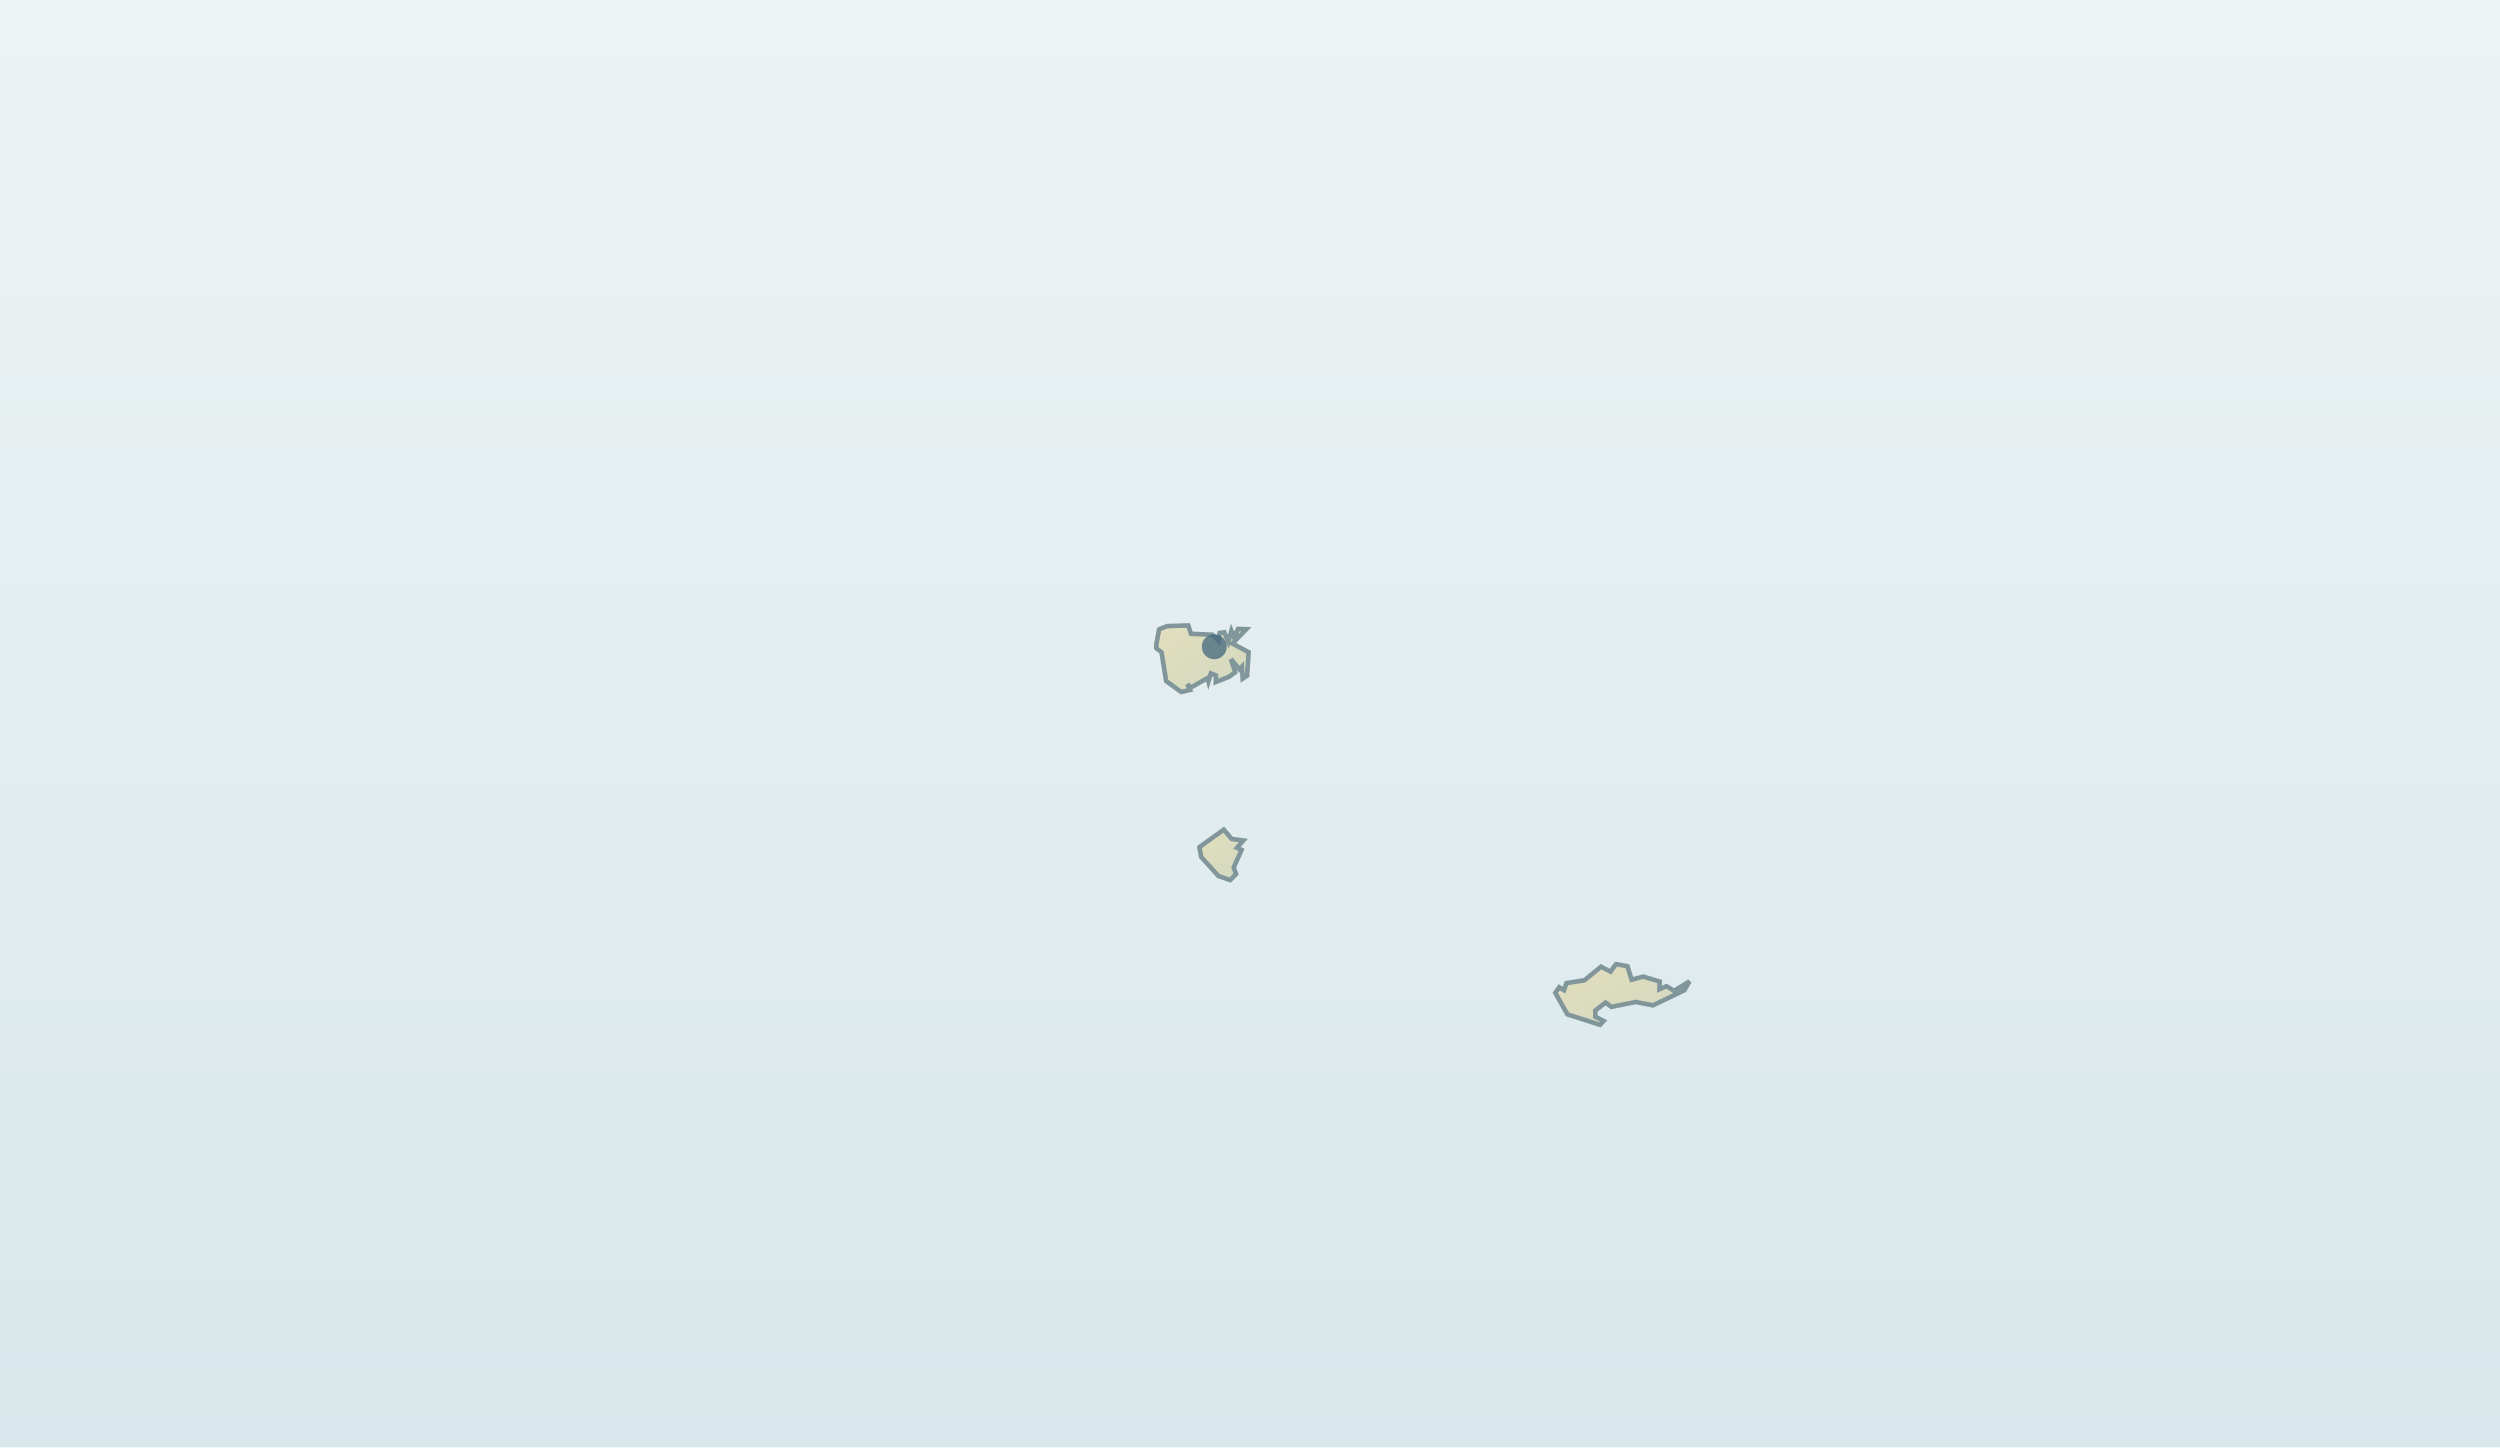
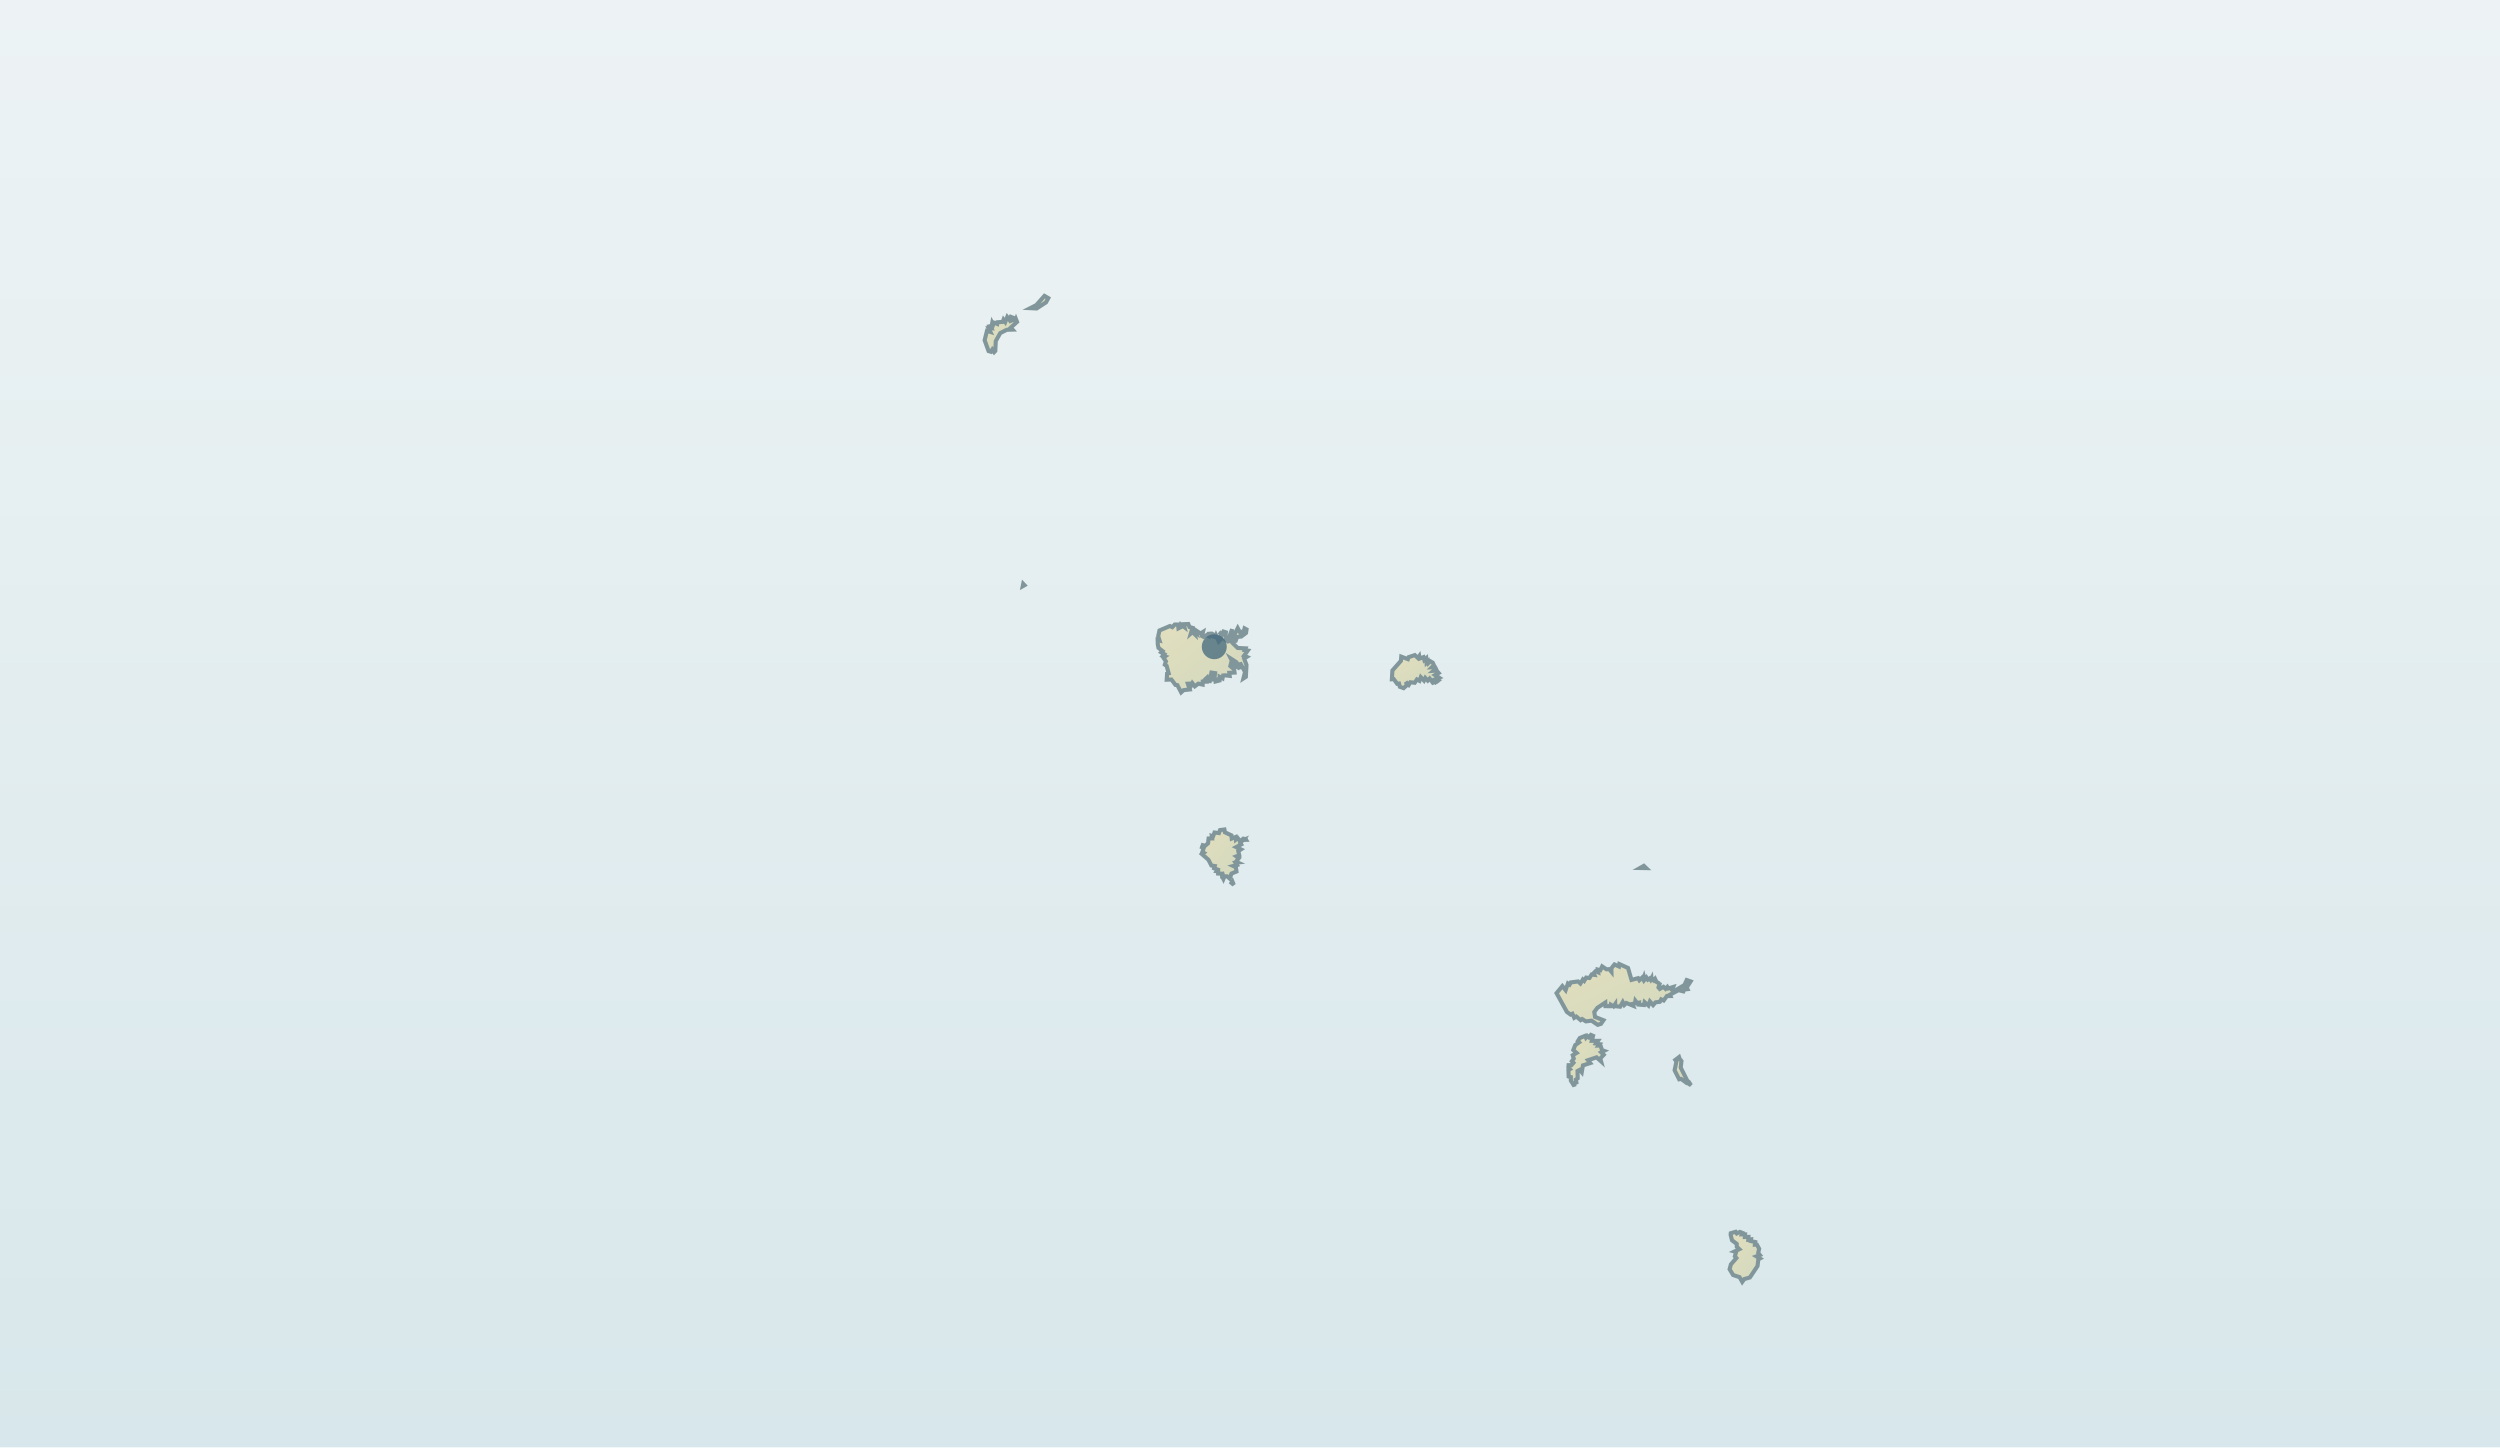
<svg xmlns="http://www.w3.org/2000/svg" width="760" height="440" viewBox="0 0 760 440" role="img" aria-label="マルキーズ諸島">
  <defs>
    <linearGradient id="sea" x1="0" x2="0" y1="0" y2="1">
      <stop stop-color="#edf3f4" />
      <stop offset="1" stop-color="#d8e7eb" />
    </linearGradient>
    <linearGradient id="land" x1="0" y1="0" x2="1" y2="1">
      <stop stop-color="#e2dfbf" />
      <stop offset="1" stop-color="#d2d8bd" />
    </linearGradient>
  </defs>
  <rect width="760" height="440" fill="url(#sea)" />
-   <path d="M351.52,197.06L351.53,195.83L352.37,191.32L354.82,190.33L361.23,190.14L362.07,192.68L368.58,192.96L370.43,194.84L370.75,192.44L372.19,192.21L373.40,195.13L374.34,191.74L375.16,193.72L376.37,191.18L378.88,191.27L374.66,195.64L379.58,198.27L379.11,205.43L377.77,206.32L377.54,202.70L376.83,203.49L374.23,200.39L375.49,204.39L373.59,205.76L369.59,207.35L369.64,205.33L368.11,204.72L367.36,207.17L367.09,206.13L361.98,209.05L360.95,208.01L361.75,209.75L359.09,210.36L354.50,207.03L353.11,198.28L351.52,197.06Z" fill="url(#land)" stroke="#81969a" stroke-width="1.4" />
-   <path d="M491.25,293.13L491.45,293.13L494.75,293.74L496.00,297.83L499.53,296.89L504.55,298.39L504.46,300.74L506.58,299.80L508.91,301.21L513.60,298.34L512.06,301.03L502.50,305.63L497.20,304.60L489.86,306.10L488.09,304.78L484.98,307.19L484.98,309.07L487.49,310.37L486.42,311.55L476.48,308.36L472.82,301.83L474.01,300.13L475.46,301.02L476.20,298.86L481.68,298.01L486.70,293.88L489.58,295.38L491.25,293.13Z" fill="url(#land)" stroke="#81969a" stroke-width="1.4" />
-   <path d="M364.63,257.71L364.63,257.52L372.01,252.21L374.42,255.04L377.95,255.51L376.05,257.72L377.44,258.37L375.03,263.74L375.77,265.71L373.96,267.54L370.42,266.32L365.18,260.54L364.63,257.71Z" fill="url(#land)" stroke="#81969a" stroke-width="1.4" />
+   <path d="M307.26,96.31L306.84,97.21L306.20,96.37L305.60,97.89L305.08,97.18L304.84,97.85L303.23,97.97L303.15,98.48L302.14,98.08L301.92,98.70L301.64,98.16L301.47,99.06L300.87,99.19L301.28,99.82L300.54,99.79L301.08,100.91L300.03,100.60L299.33,103.44L300.52,106.72L301.25,106.94L301.67,106.26L302.22,107.05L302.57,106.69L302.71,103.69L304.08,101.25L306.08,100.25L307.83,100.20L307.29,99.59L309.18,97.86L308.86,97.04L308.63,97.62L308.29,97.15L307.77,97.35L308.01,96.60Z" fill="url(#land)" fill-rule="evenodd" stroke="#81969a" stroke-width="1.25" />
+   <path d="M527.64,374.47L526.16,374.90L526.11,375.38L526.54,377.06L527.96,378.13L527.99,379.01L528.76,379.75L527.31,380.45L527.79,380.58L527.40,381.93L527.86,382.45L526.19,384.38L525.80,385.84L526.87,387.61L528.84,388.26L529.64,389.69L530.25,388.84L531.96,388.35L534.29,384.87L534.53,382.85L535.02,382.58L533.95,381.93L535.00,381.52L534.50,380.88L534.78,379.62L534.10,378.38L533.50,378.39L533.60,377.58L532.21,377.27L532.29,376.77L531.48,376.88L531.53,376.02L530.44,376.05L530.50,375.26L529.55,375.26L529.73,374.82L528.94,374.50L527.98,374.97Z" fill="url(#land)" fill-rule="evenodd" stroke="#81969a" stroke-width="1.25" />
+   <path d="M317.51,89.95L315.03,92.75L313.20,93.68L315.15,93.77L317.98,91.92L318.68,90.63Z" fill="url(#land)" fill-rule="evenodd" stroke="#81969a" stroke-width="1.25" />
+   <path d="M506.87,300.03L506.33,300.62L505.69,300.00L504.57,300.64L504.18,300.19L504.66,298.67L504.42,298.98L503.55,298.48L503.14,297.59L502.79,298.02L502.44,297.63L502.13,298.42L502.04,297.42L501.79,297.89L501.47,297.47L500.94,297.82L500.51,297.15L499.96,297.82L499.77,297.06L499.54,297.73L499.23,297.18L498.37,297.99L497.98,297.36L495.98,297.90L494.92,294.26L492.28,293.08L492.17,293.81L490.80,293.19L489.86,294.37L489.88,295.42L489.23,294.62L488.36,294.67L487.06,293.78L486.50,294.95L485.76,294.76L485.85,295.58L485.07,295.23L484.49,295.82L484.70,296.36L483.87,296.25L483.20,297.31L482.19,297.19L481.61,298.18L481.19,297.77L480.44,298.99L479.74,298.36L477.50,298.66L477.15,299.32L476.65,298.98L475.95,301.01L474.96,299.77L473.19,301.92L476.33,307.62L477.46,308.44L478.01,308.18L478.56,309.42L479.19,309.02L480.51,310.12L480.97,309.79L482.10,310.50L483.83,310.28L485.69,311.54L486.69,311.25L487.45,310.15L484.88,309.13L484.66,307.66L485.58,306.40L488.01,304.78L488.06,305.87L489.49,305.89L489.64,305.40L490.51,305.97L491.02,305.24L491.04,305.88L492.53,306.04L493.32,304.63L493.78,305.52L494.40,304.91L496.46,305.74L496.26,305.20L497.02,305.04L497.16,304.24L497.67,304.93L498.22,304.82L498.15,305.39L499.78,305.53L499.96,304.65L501.12,305.67L501.57,304.44L502.54,305.56L503.28,304.71L504.59,304.55L505.00,303.80L505.76,304.15L506.75,302.78L507.83,302.79L507.68,302.38L510.28,301.01L511.75,301.38L512.01,300.82L512.99,300.70L512.76,300.20L513.94,298.35L512.76,297.93L512.07,299.43L508.77,301.39L508.32,300.97L508.67,300.04L507.16,300.49Z" fill="url(#land)" fill-rule="evenodd" stroke="#81969a" stroke-width="1.25" />
+   <path d="M372.42,205.30L373.82,205.46L373.71,204.54L375.30,204.46L375.16,203.46L374.02,202.50L374.24,201.63L375.18,202.20L374.17,200.21L375.87,201.31L377.05,203.38L376.81,201.96L377.17,201.88L378.49,204.27L378.00,206.24L378.74,205.76L378.93,202.14L378.22,200.19L379.03,199.69L378.20,199.32L379.32,197.77L378.39,197.63L378.62,197.10L376.25,196.98L374.69,195.46L374.82,194.92L375.65,194.80L376.09,193.62L377.34,193.51L378.78,192.43L378.95,191.35L378.35,191.03L378.20,191.69L377.05,192.41L376.27,190.95L374.91,193.66L374.32,193.20L374.56,191.27L373.93,192.95L374.04,194.79L373.29,195.00L372.52,194.45L373.08,193.74L372.53,193.42L372.67,192.23L371.96,192.01L371.71,192.72L370.66,192.18L371.17,192.80L371.14,194.33L370.50,195.00L369.70,193.20L369.52,193.71L368.68,193.44L368.84,192.85L368.37,192.61L367.46,192.68L367.43,193.40L366.77,193.10L365.91,193.63L365.42,193.35L365.70,192.12L364.97,192.58L363.56,191.64L363.73,192.39L363.07,191.83L363.26,192.85L362.53,192.14L362.01,192.59L362.50,190.86L361.61,190.62L361.24,189.70L359.89,189.76L360.10,190.69L359.13,189.96L359.08,190.60L358.25,191.01L358.12,189.85L357.12,189.86L356.38,190.66L355.66,190.31L352.48,191.66L352.09,193.40L352.49,194.70L351.93,194.54L351.97,195.92L352.18,196.94L353.41,197.92L353.02,198.32L353.95,198.86L353.52,199.37L354.17,199.58L353.68,199.93L354.44,201.07L354.11,202.06L354.66,202.44L355.28,204.69L354.79,204.82L354.68,206.63L356.12,206.58L357.34,208.21L357.92,208.28L359.07,210.48L359.82,209.80L361.68,209.60L361.10,207.85L361.95,207.80L361.57,208.54L361.98,208.70L362.48,207.69L363.22,208.64L364.30,207.83L365.60,208.12L365.63,207.22L366.56,207.23L366.29,206.63L366.97,205.98L367.27,207.02L367.78,207.05L368.28,204.47L369.38,204.64L369.11,206.55L369.52,206.53L369.55,207.17L370.75,206.86L370.77,205.75L371.65,206.21L371.83,205.35Z" fill="url(#land)" fill-rule="evenodd" stroke="#81969a" stroke-width="1.25" />
+   <path d="M476.80,324.43L477.28,325.01L476.81,325.26L476.87,327.25L477.54,327.43L477.53,328.50L478.62,330.23L478.56,329.37L479.22,329.07L479.04,328.21L479.62,327.81L479.57,325.59L480.23,325.24L480.85,325.97L481.21,323.88L483.43,323.17L482.75,322.30L485.36,321.43L486.73,322.66L486.49,321.77L487.54,320.65L486.76,319.90L487.63,319.46L487.02,319.24L486.54,317.83L485.99,317.85L486.30,317.42L485.20,317.24L485.77,316.41L483.91,316.41L484.29,314.90L483.63,314.61L483.02,315.36L482.56,314.95L482.13,315.44L481.90,314.89L480.27,315.55L479.67,316.50L480.05,316.88L478.86,317.71L478.29,319.21L479.29,320.09L478.11,320.79L478.42,321.82L477.85,322.60L478.33,323.09L477.72,323.80L476.85,323.81Z" fill="url(#land)" fill-rule="evenodd" stroke="#81969a" stroke-width="1.25" />
+   <path d="M430.10,199.15L428.22,199.78L428.00,200.38L425.99,199.62L425.89,200.89L423.29,203.83L423.13,206.49L423.69,206.44L424.74,207.87L425.30,207.80L425.55,208.78L426.69,209.20L427.73,208.25L427.39,207.31L428.27,208.19L428.75,207.41L430.08,207.56L430.75,206.54L431.52,206.97L431.92,205.86L432.89,206.89L433.29,206.10L434.05,206.90L434.62,206.28L435.59,207.56L436.22,207.30L436.78,207.82L436.52,207.45L437.22,206.89L436.31,206.49L437.49,206.01L436.27,205.22L437.35,204.59L436.71,203.86L435.80,203.92L436.52,203.30L436.25,202.80L435.28,202.85L435.90,202.22L435.57,201.47L434.80,201.01L434.25,201.55L434.13,201.00L433.67,201.45L433.57,200.12L432.99,200.63L432.74,199.77L431.58,200.19L431.45,199.46L431.05,200.03Z" fill="url(#land)" fill-rule="evenodd" stroke="#81969a" stroke-width="1.25" />
+   <path d="M499.72,263.22L498.57,263.87L500.43,263.90Z" fill="url(#land)" fill-rule="evenodd" stroke="#81969a" stroke-width="1.25" />
+   <path d="M311.06,177.50L310.92,178.19L311.44,177.90Z" fill="url(#land)" fill-rule="evenodd" stroke="#81969a" stroke-width="1.25" />
+   <path d="M372.22,252.17L370.90,252.34L370.56,253.25L369.21,253.09L368.75,254.31L368.40,254.17L368.49,254.88L367.41,254.90L367.25,256.36L366.37,257.10L365.75,256.96L365.72,257.55L364.87,257.34L365.94,257.78L365.52,259.01L365.94,259.25L365.40,259.65L367.35,261.35L368.26,263.11L369.29,263.28L369.11,263.97L370.14,264.34L369.85,264.84L370.31,264.90L370.31,265.55L371.49,265.61L371.52,266.43L373.01,266.40L373.83,267.09L374.37,265.57L375.89,264.94L375.72,263.63L374.91,263.26L376.03,262.96L375.59,262.26L376.25,262.19L375.73,261.95L376.60,260.87L375.86,260.34L376.73,260.01L376.44,258.72L377.24,258.21L375.81,257.52L377.32,256.71L377.05,256.27L377.80,255.38L376.95,255.69L376.27,254.78L375.71,255.23L375.64,254.45L374.45,254.92L374.35,253.95L372.37,253.02Z" fill="url(#land)" fill-rule="evenodd" stroke="#81969a" stroke-width="1.25" />
+   <path d="M374.65,267.97L374.37,268.40L375.07,268.99Z" fill="url(#land)" fill-rule="evenodd" stroke="#81969a" stroke-width="1.25" />
+   <path d="M377.99,254.96L377.78,255.18L377.99,255.30L378.25,255.03Z" fill="url(#land)" fill-rule="evenodd" stroke="#81969a" stroke-width="1.25" />
+   <path d="M378.69,255.13L378.35,255.18L378.50,255.32L378.80,255.31Z" fill="url(#land)" fill-rule="evenodd" stroke="#81969a" stroke-width="1.25" />
+   <path d="M371.93,266.70L371.81,266.99L371.91,267.19L372.00,266.96Z" fill="url(#land)" fill-rule="evenodd" stroke="#81969a" stroke-width="1.25" />
+   <path d="M510.60,321.85L510.43,321.35L509.30,322.22L509.64,322.67L509.08,325.36L510.46,328.10L511.03,327.98L512.62,329.12L513.02,328.70L510.94,324.55L511.16,322.56Z" fill="url(#land)" fill-rule="evenodd" stroke="#81969a" stroke-width="1.25" />
+   <path d="M513.53,329.11L513.21,329.37L514.06,329.91Z" fill="url(#land)" fill-rule="evenodd" stroke="#81969a" stroke-width="1.25" />
  <circle cx="369.14" cy="196.61" r="3.8" fill="#41677b" opacity=".75" />
</svg>
